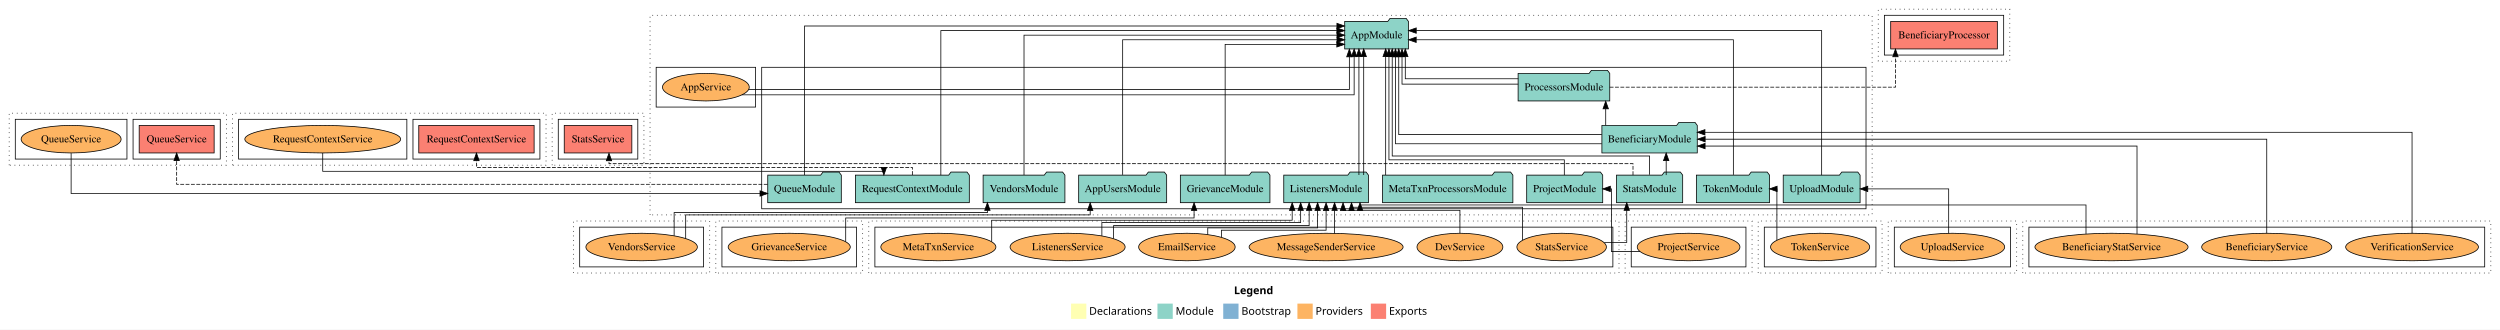
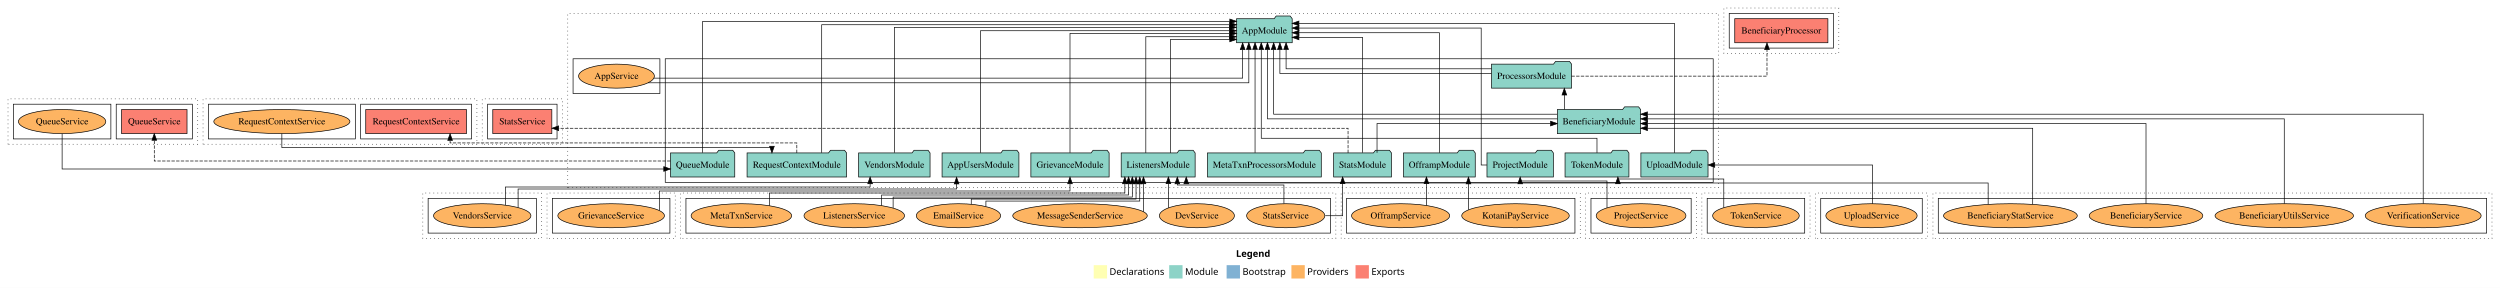
- <svg xmlns="http://www.w3.org/2000/svg" width="3269pt" height="431pt" viewBox="0.00 0.00 3269.00 431.00">
+ <svg xmlns="http://www.w3.org/2000/svg" width="3743pt" height="431pt" viewBox="0.00 0.00 3743.00 431.00">
  <g id="graph0" class="graph" transform="scale(1 1) rotate(0) translate(4 427)">
-     <polygon fill="white" stroke="transparent" points="-4,4 -4,-427 3265,-427 3265,4 -4,4" />
-     <text text-anchor="start" x="1609.51" y="-42.4" font-family="Times-12" font-weight="bold" font-size="14.00">Legend</text>
-     <polygon fill="#ffffb3" stroke="transparent" points="1396.5,-10 1396.5,-30 1416.5,-30 1416.5,-10 1396.5,-10" />
-     <text text-anchor="start" x="1420.13" y="-15.4" font-family="Times-12" font-size="14.00">  Declarations</text>
-     <polygon fill="#8dd3c7" stroke="transparent" points="1509.5,-10 1509.5,-30 1529.5,-30 1529.5,-10 1509.5,-10" />
-     <text text-anchor="start" x="1533.23" y="-15.4" font-family="Times-12" font-size="14.00">  Module</text>
-     <polygon fill="#80b1d3" stroke="transparent" points="1595.5,-10 1595.5,-30 1615.5,-30 1615.5,-10 1595.5,-10" />
-     <text text-anchor="start" x="1619.28" y="-15.4" font-family="Times-12" font-size="14.00">  Bootstrap</text>
-     <polygon fill="#fdb462" stroke="transparent" points="1692.5,-10 1692.5,-30 1712.5,-30 1712.5,-10 1692.5,-10" />
-     <text text-anchor="start" x="1716.17" y="-15.4" font-family="Times-12" font-size="14.00">  Providers</text>
-     <polygon fill="#fb8072" stroke="transparent" points="1788.5,-10 1788.5,-30 1808.5,-30 1808.5,-10 1788.5,-10" />
-     <text text-anchor="start" x="1812.23" y="-15.4" font-family="Times-12" font-size="14.00">  Exports</text>
+     <polygon fill="white" stroke="transparent" points="-4,4 -4,-427 3739,-427 3739,4 -4,4" />
+     <text text-anchor="start" x="1846.51" y="-42.4" font-family="Times-12" font-weight="bold" font-size="14.00">Legend</text>
+     <polygon fill="#ffffb3" stroke="transparent" points="1633.5,-10 1633.5,-30 1653.5,-30 1653.5,-10 1633.5,-10" />
+     <text text-anchor="start" x="1657.13" y="-15.4" font-family="Times-12" font-size="14.00">  Declarations</text>
+     <polygon fill="#8dd3c7" stroke="transparent" points="1746.5,-10 1746.5,-30 1766.5,-30 1766.5,-10 1746.5,-10" />
+     <text text-anchor="start" x="1770.23" y="-15.4" font-family="Times-12" font-size="14.00">  Module</text>
+     <polygon fill="#80b1d3" stroke="transparent" points="1832.5,-10 1832.5,-30 1852.5,-30 1852.5,-10 1832.5,-10" />
+     <text text-anchor="start" x="1856.28" y="-15.4" font-family="Times-12" font-size="14.00">  Bootstrap</text>
+     <polygon fill="#fdb462" stroke="transparent" points="1929.5,-10 1929.5,-30 1949.5,-30 1949.5,-10 1929.5,-10" />
+     <text text-anchor="start" x="1953.17" y="-15.4" font-family="Times-12" font-size="14.00">  Providers</text>
+     <polygon fill="#fb8072" stroke="transparent" points="2025.5,-10 2025.5,-30 2045.5,-30 2045.5,-10 2025.5,-10" />
+     <text text-anchor="start" x="2049.23" y="-15.4" font-family="Times-12" font-size="14.00">  Exports</text>
    <g id="clust1" class="cluster">
-       <polygon fill="none" stroke="black" stroke-dasharray="1,5" points="846,-146 846,-407 2444,-407 2444,-146 846,-146" />
+       <polygon fill="none" stroke="black" stroke-dasharray="1,5" points="846,-146 846,-407 2569,-407 2569,-146 846,-146" />
    </g>
    <g id="clust3" class="cluster">
-       <polygon fill="none" stroke="black" points="992,-154 992,-339 2436,-339 2436,-154 992,-154" />
+       <polygon fill="none" stroke="black" points="992,-154 992,-339 2561,-339 2561,-154 992,-154" />
    </g>
    <g id="clust6" class="cluster">
      <polygon fill="none" stroke="black" points="854,-287 854,-339 984,-339 984,-287 854,-287" />
    </g>
    <g id="clust7" class="cluster">
-       <polygon fill="none" stroke="black" stroke-dasharray="1,5" points="746,-70 746,-138 924,-138 924,-70 746,-70" />
+       <polygon fill="none" stroke="black" stroke-dasharray="1,5" points="629,-70 629,-138 807,-138 807,-70 629,-70" />
    </g>
    <g id="clust12" class="cluster">
-       <polygon fill="none" stroke="black" points="754,-78 754,-130 916,-130 916,-78 754,-78" />
+       <polygon fill="none" stroke="black" points="637,-78 637,-130 799,-130 799,-78 637,-78" />
    </g>
    <g id="clust13" class="cluster">
-       <polygon fill="none" stroke="black" stroke-dasharray="1,5" points="2641,-70 2641,-138 3253,-138 3253,-70 2641,-70" />
+       <polygon fill="none" stroke="black" stroke-dasharray="1,5" points="2890,-70 2890,-138 3727,-138 3727,-70 2890,-70" />
    </g>
    <g id="clust18" class="cluster">
-       <polygon fill="none" stroke="black" points="2649,-78 2649,-130 3245,-130 3245,-78 2649,-78" />
+       <polygon fill="none" stroke="black" points="2898,-78 2898,-130 3719,-130 3719,-78 2898,-78" />
    </g>
    <g id="clust19" class="cluster">
-       <polygon fill="none" stroke="black" stroke-dasharray="1,5" points="932,-70 932,-138 1124,-138 1124,-70 932,-70" />
+       <polygon fill="none" stroke="black" stroke-dasharray="1,5" points="815,-70 815,-138 1007,-138 1007,-70 815,-70" />
    </g>
    <g id="clust24" class="cluster">
-       <polygon fill="none" stroke="black" points="940,-78 940,-130 1116,-130 1116,-78 940,-78" />
+       <polygon fill="none" stroke="black" points="823,-78 823,-130 999,-130 999,-78 823,-78" />
    </g>
    <g id="clust25" class="cluster">
-       <polygon fill="none" stroke="black" stroke-dasharray="1,5" points="1132,-70 1132,-138 2113,-138 2113,-70 1132,-70" />
+       <polygon fill="none" stroke="black" stroke-dasharray="1,5" points="1015,-70 1015,-138 1996,-138 1996,-70 1015,-70" />
    </g>
    <g id="clust30" class="cluster">
-       <polygon fill="none" stroke="black" points="1140,-78 1140,-130 2105,-130 2105,-78 1140,-78" />
+       <polygon fill="none" stroke="black" points="1023,-78 1023,-130 1988,-130 1988,-78 1023,-78" />
    </g>
    <g id="clust37" class="cluster">
-       <polygon fill="none" stroke="black" stroke-dasharray="1,5" points="2452,-347 2452,-415 2624,-415 2624,-347 2452,-347" />
-     </g>
-     <g id="clust40" class="cluster">
-       <polygon fill="none" stroke="black" points="2460,-355 2460,-407 2616,-407 2616,-355 2460,-355" />
+       <polygon fill="none" stroke="black" stroke-dasharray="1,5" points="2004,-70 2004,-138 2362,-138 2362,-70 2004,-70" />
+     </g>
+     <g id="clust42" class="cluster">
+       <polygon fill="none" stroke="black" points="2012,-78 2012,-130 2354,-130 2354,-78 2012,-78" />
    </g>
    <g id="clust43" class="cluster">
-       <polygon fill="none" stroke="black" stroke-dasharray="1,5" points="2121,-70 2121,-138 2287,-138 2287,-70 2121,-70" />
-     </g>
-     <g id="clust48" class="cluster">
-       <polygon fill="none" stroke="black" points="2129,-78 2129,-130 2279,-130 2279,-78 2129,-78" />
+       <polygon fill="none" stroke="black" stroke-dasharray="1,5" points="2577,-347 2577,-415 2749,-415 2749,-347 2577,-347" />
+     </g>
+     <g id="clust46" class="cluster">
+       <polygon fill="none" stroke="black" points="2585,-355 2585,-407 2741,-407 2741,-355 2585,-355" />
    </g>
    <g id="clust49" class="cluster">
+       <polygon fill="none" stroke="black" stroke-dasharray="1,5" points="2370,-70 2370,-138 2536,-138 2536,-70 2370,-70" />
+     </g>
+     <g id="clust54" class="cluster">
+       <polygon fill="none" stroke="black" points="2378,-78 2378,-130 2528,-130 2528,-78 2378,-78" />
+     </g>
+     <g id="clust55" class="cluster">
      <polygon fill="none" stroke="black" stroke-dasharray="1,5" points="8,-211 8,-279 292,-279 292,-211 8,-211" />
    </g>
-     <g id="clust52" class="cluster">
+     <g id="clust58" class="cluster">
      <polygon fill="none" stroke="black" points="170,-219 170,-271 284,-271 284,-219 170,-219" />
    </g>
-     <g id="clust54" class="cluster">
+     <g id="clust60" class="cluster">
      <polygon fill="none" stroke="black" points="16,-219 16,-271 162,-271 162,-219 16,-219" />
    </g>
-     <g id="clust55" class="cluster">
+     <g id="clust61" class="cluster">
      <polygon fill="none" stroke="black" stroke-dasharray="1,5" points="300,-211 300,-279 710,-279 710,-211 300,-211" />
    </g>
-     <g id="clust58" class="cluster">
+     <g id="clust64" class="cluster">
      <polygon fill="none" stroke="black" points="536,-219 536,-271 702,-271 702,-219 536,-219" />
    </g>
-     <g id="clust60" class="cluster">
+     <g id="clust66" class="cluster">
      <polygon fill="none" stroke="black" points="308,-219 308,-271 528,-271 528,-219 308,-219" />
    </g>
-     <g id="clust61" class="cluster">
+     <g id="clust67" class="cluster">
      <polygon fill="none" stroke="black" stroke-dasharray="1,5" points="718,-211 718,-279 838,-279 838,-211 718,-211" />
    </g>
-     <g id="clust64" class="cluster">
+     <g id="clust70" class="cluster">
      <polygon fill="none" stroke="black" points="726,-219 726,-271 830,-271 830,-219 726,-219" />
    </g>
-     <g id="clust67" class="cluster">
-       <polygon fill="none" stroke="black" stroke-dasharray="1,5" points="2295,-70 2295,-138 2457,-138 2457,-70 2295,-70" />
-     </g>
-     <g id="clust72" class="cluster">
-       <polygon fill="none" stroke="black" points="2303,-78 2303,-130 2449,-130 2449,-78 2303,-78" />
-     </g>
    <g id="clust73" class="cluster">
-       <polygon fill="none" stroke="black" stroke-dasharray="1,5" points="2465,-70 2465,-138 2633,-138 2633,-70 2465,-70" />
+       <polygon fill="none" stroke="black" stroke-dasharray="1,5" points="2544,-70 2544,-138 2706,-138 2706,-70 2544,-70" />
    </g>
    <g id="clust78" class="cluster">
-       <polygon fill="none" stroke="black" points="2473,-78 2473,-130 2625,-130 2625,-78 2473,-78" />
+       <polygon fill="none" stroke="black" points="2552,-78 2552,-130 2698,-130 2698,-78 2552,-78" />
+     </g>
+     <g id="clust79" class="cluster">
+       <polygon fill="none" stroke="black" stroke-dasharray="1,5" points="2714,-70 2714,-138 2882,-138 2882,-70 2714,-70" />
+     </g>
+     <g id="clust84" class="cluster">
+       <polygon fill="none" stroke="black" points="2722,-78 2722,-130 2874,-130 2874,-78 2722,-78" />
    </g>
    <g id="node1" class="node">
-       <polygon fill="#8dd3c7" stroke="black" points="2215.35,-263 2212.35,-267 2191.35,-267 2188.35,-263 2090.65,-263 2090.65,-227 2215.35,-227 2215.35,-263" />
-       <text text-anchor="middle" x="2153" y="-240.8" font-family="Times,serif" font-size="14.00">BeneficiaryModule</text>
+       <polygon fill="#8dd3c7" stroke="black" points="2452.35,-263 2449.35,-267 2428.35,-267 2425.35,-263 2327.65,-263 2327.65,-227 2452.35,-227 2452.35,-263" />
+       <text text-anchor="middle" x="2390" y="-240.8" font-family="Times,serif" font-size="14.00">BeneficiaryModule</text>
    </g>
    <g id="node3" class="node">
-       <polygon fill="#8dd3c7" stroke="black" points="2100.92,-331 2097.92,-335 2076.92,-335 2073.92,-331 1981.08,-331 1981.08,-295 2100.92,-295 2100.92,-331" />
-       <text text-anchor="middle" x="2041" y="-308.8" font-family="Times,serif" font-size="14.00">ProcessorsModule</text>
-     </g>
-     <g id="edge34" class="edge">
-       <path fill="none" stroke="black" d="M2095.64,-263.22C2095.64,-263.22 2095.64,-284.73 2095.64,-284.73" />
-       <polygon fill="black" stroke="black" points="2092.14,-284.73 2095.64,-294.73 2099.14,-284.73 2092.14,-284.73" />
+       <polygon fill="#8dd3c7" stroke="black" points="2348.92,-331 2345.92,-335 2324.92,-335 2321.92,-331 2229.08,-331 2229.08,-295 2348.92,-295 2348.92,-331" />
+       <text text-anchor="middle" x="2289" y="-308.8" font-family="Times,serif" font-size="14.00">ProcessorsModule</text>
+     </g>
+     <g id="edge38" class="edge">
+       <path fill="none" stroke="black" d="M2338.14,-263.22C2338.14,-263.22 2338.14,-284.73 2338.14,-284.73" />
+       <polygon fill="black" stroke="black" points="2334.64,-284.73 2338.14,-294.73 2341.64,-284.73 2334.64,-284.73" />
    </g>
    <g id="node5" class="node">
-       <polygon fill="#8dd3c7" stroke="black" points="1837.66,-399 1834.66,-403 1813.66,-403 1810.66,-399 1754.34,-399 1754.34,-363 1837.66,-363 1837.66,-399" />
-       <text text-anchor="middle" x="1796" y="-376.8" font-family="Times,serif" font-size="14.00">AppModule</text>
+       <polygon fill="#8dd3c7" stroke="black" points="1930.66,-399 1927.66,-403 1906.66,-403 1903.66,-399 1847.34,-399 1847.34,-363 1930.66,-363 1930.66,-399" />
+       <text text-anchor="middle" x="1889" y="-376.8" font-family="Times,serif" font-size="14.00">AppModule</text>
    </g>
    <g id="edge1" class="edge">
-       <path fill="none" stroke="black" d="M2090.5,-239C1994.25,-239 1820.73,-239 1820.73,-239 1820.73,-239 1820.73,-352.73 1820.73,-352.73" />
-       <polygon fill="black" stroke="black" points="1817.23,-352.73 1820.73,-362.73 1824.23,-352.73 1817.23,-352.73" />
+       <path fill="none" stroke="black" d="M2327.64,-249C2194.33,-249 1893.65,-249 1893.65,-249 1893.65,-249 1893.65,-352.92 1893.65,-352.92" />
+       <polygon fill="black" stroke="black" points="1890.15,-352.92 1893.65,-362.92 1897.15,-352.92 1890.15,-352.92" />
    </g>
    <g id="edge7" class="edge">
-       <path fill="none" stroke="black" d="M2090.53,-251C1995.37,-251 1825.01,-251 1825.01,-251 1825.01,-251 1825.01,-352.92 1825.01,-352.92" />
-       <polygon fill="black" stroke="black" points="1821.51,-352.92 1825.01,-362.92 1828.51,-352.92 1821.51,-352.92" />
+       <path fill="none" stroke="black" d="M2327.32,-256C2195.78,-256 1902.94,-256 1902.94,-256 1902.94,-256 1902.94,-352.82 1902.94,-352.82" />
+       <polygon fill="black" stroke="black" points="1899.44,-352.82 1902.94,-362.82 1906.44,-352.82 1899.44,-352.82" />
    </g>
    <g id="node2" class="node">
      <polygon fill="#8dd3c7" stroke="black" points="1785.36,-198 1782.36,-202 1761.36,-202 1758.36,-198 1674.64,-198 1674.64,-162 1785.36,-162 1785.36,-198" />
      <text text-anchor="middle" x="1730" y="-175.8" font-family="Times,serif" font-size="14.00">ListenersModule</text>
    </g>
    <g id="edge2" class="edge">
-       <path fill="none" stroke="black" d="M1772.93,-198.19C1772.93,-198.19 1772.93,-352.99 1772.93,-352.99" />
-       <polygon fill="black" stroke="black" points="1769.43,-352.99 1772.93,-362.99 1776.43,-352.99 1769.43,-352.99" />
+       <path fill="none" stroke="black" d="M1748.48,-198.03C1748.48,-245.08 1748.48,-368 1748.48,-368 1748.48,-368 1837.22,-368 1837.22,-368" />
+       <polygon fill="black" stroke="black" points="1837.22,-371.5 1847.22,-368 1837.22,-364.5 1837.22,-371.5" />
    </g>
    <g id="edge9" class="edge">
-       <path fill="none" stroke="black" d="M1779.18,-198.19C1779.18,-198.19 1779.18,-352.99 1779.18,-352.99" />
-       <polygon fill="black" stroke="black" points="1775.68,-352.99 1779.18,-362.99 1782.68,-352.99 1775.68,-352.99" />
+       <path fill="none" stroke="black" d="M1711.52,-198.06C1711.52,-245.86 1711.52,-372 1711.52,-372 1711.52,-372 1836.94,-372 1836.94,-372" />
+       <polygon fill="black" stroke="black" points="1836.94,-375.5 1846.94,-372 1836.94,-368.5 1836.94,-375.5" />
    </g>
    <g id="edge3" class="edge">
-       <path fill="none" stroke="black" d="M1981.28,-324C1919.99,-324 1833.55,-324 1833.55,-324 1833.55,-324 1833.55,-352.96 1833.55,-352.96" />
-       <polygon fill="black" stroke="black" points="1830.05,-352.96 1833.55,-362.96 1837.05,-352.96 1830.05,-352.96" />
-     </g>
-     <g id="edge11" class="edge">
-       <path fill="none" stroke="black" d="M1981.18,-317C1918.57,-317 1829.28,-317 1829.28,-317 1829.28,-317 1829.28,-352.83 1829.28,-352.83" />
-       <polygon fill="black" stroke="black" points="1825.78,-352.83 1829.28,-362.83 1832.78,-352.83 1825.78,-352.83" />
-     </g>
-     <g id="node27" class="node">
-       <polygon fill="#fb8072" stroke="black" points="2607.72,-399 2468.28,-399 2468.28,-363 2607.72,-363 2607.72,-399" />
-       <text text-anchor="middle" x="2538" y="-376.8" font-family="Times,serif" font-size="14.00">BeneficiaryProcessor </text>
-     </g>
-     <g id="edge35" class="edge">
-       <path fill="none" stroke="black" stroke-dasharray="5,2" d="M2100.82,-313C2219.74,-313 2474.49,-313 2474.49,-313 2474.49,-313 2474.49,-352.78 2474.49,-352.78" />
-       <polygon fill="black" stroke="black" points="2470.99,-352.78 2474.49,-362.78 2477.99,-352.78 2470.99,-352.78" />
+       <path fill="none" stroke="black" d="M2229.14,-324C2125.02,-324 1921.53,-324 1921.53,-324 1921.53,-324 1921.53,-352.96 1921.53,-352.96" />
+       <polygon fill="black" stroke="black" points="1918.03,-352.96 1921.53,-362.96 1925.03,-352.96 1918.03,-352.96" />
+     </g>
+     <g id="edge12" class="edge">
+       <path fill="none" stroke="black" d="M2228.88,-317C2122.51,-317 1912.24,-317 1912.24,-317 1912.24,-317 1912.24,-352.83 1912.24,-352.83" />
+       <polygon fill="black" stroke="black" points="1908.74,-352.83 1912.24,-362.83 1915.74,-352.83 1908.74,-352.83" />
+     </g>
+     <g id="node31" class="node">
+       <polygon fill="#fb8072" stroke="black" points="2732.72,-399 2593.28,-399 2593.28,-363 2732.72,-363 2732.72,-399" />
+       <text text-anchor="middle" x="2663" y="-376.8" font-family="Times,serif" font-size="14.00">BeneficiaryProcessor </text>
+     </g>
+     <g id="edge39" class="edge">
+       <path fill="none" stroke="black" stroke-dasharray="5,2" d="M2348.8,-313C2449.38,-313 2641.53,-313 2641.53,-313 2641.53,-313 2641.53,-352.78 2641.53,-352.78" />
+       <polygon fill="black" stroke="black" points="2638.03,-352.78 2641.53,-362.78 2645.03,-352.78 2638.03,-352.78" />
    </g>
    <g id="node4" class="node">
      <polygon fill="#8dd3c7" stroke="black" points="1388.48,-198 1385.48,-202 1364.48,-202 1361.48,-198 1281.52,-198 1281.52,-162 1388.48,-162 1388.48,-198" />
      <text text-anchor="middle" x="1335" y="-175.8" font-family="Times,serif" font-size="14.00">VendorsModule</text>
    </g>
    <g id="edge4" class="edge">
-       <path fill="none" stroke="black" d="M1335,-198.19C1335,-247.67 1335,-381 1335,-381 1335,-381 1744.28,-381 1744.28,-381" />
-       <polygon fill="black" stroke="black" points="1744.28,-384.5 1754.28,-381 1744.28,-377.5 1744.28,-384.5" />
+       <path fill="none" stroke="black" d="M1335,-198.28C1335,-248.7 1335,-386 1335,-386 1335,-386 1836.91,-386 1836.91,-386" />
+       <polygon fill="black" stroke="black" points="1836.91,-389.5 1846.91,-386 1836.91,-382.5 1836.91,-389.5" />
    </g>
    <g id="node6" class="node">
      <ellipse fill="#fdb462" stroke="black" cx="919" cy="-313" rx="56.74" ry="18" />
      <text text-anchor="middle" x="919" y="-308.8" font-family="Times,serif" font-size="14.00">AppService</text>
    </g>
    <g id="edge5" class="edge">
-       <path fill="none" stroke="black" d="M974.86,-310C1162.79,-310 1760.42,-310 1760.42,-310 1760.42,-310 1760.42,-352.72 1760.42,-352.72" />
-       <polygon fill="black" stroke="black" points="1756.92,-352.72 1760.42,-362.72 1763.92,-352.72 1756.92,-352.72" />
-     </g>
-     <g id="edge18" class="edge">
-       <path fill="none" stroke="black" d="M966.09,-303C1144.2,-303 1766.68,-303 1766.68,-303 1766.68,-303 1766.68,-352.91 1766.68,-352.91" />
-       <polygon fill="black" stroke="black" points="1763.18,-352.91 1766.68,-362.91 1770.18,-352.91 1763.18,-352.91" />
+       <path fill="none" stroke="black" d="M974.84,-310C1176.65,-310 1856.47,-310 1856.47,-310 1856.47,-310 1856.47,-352.72 1856.47,-352.72" />
+       <polygon fill="black" stroke="black" points="1852.97,-352.72 1856.47,-362.72 1859.97,-352.72 1852.97,-352.72" />
+     </g>
+     <g id="edge19" class="edge">
+       <path fill="none" stroke="black" d="M966.27,-303C1157.79,-303 1865.76,-303 1865.76,-303 1865.76,-303 1865.76,-352.91 1865.76,-352.91" />
+       <polygon fill="black" stroke="black" points="1862.26,-352.91 1865.76,-362.91 1869.26,-352.91 1862.26,-352.91" />
    </g>
    <g id="node7" class="node">
      <polygon fill="#8dd3c7" stroke="black" points="1521.53,-198 1518.53,-202 1497.53,-202 1494.53,-198 1406.47,-198 1406.47,-162 1521.53,-162 1521.53,-198" />
      <text text-anchor="middle" x="1464" y="-175.8" font-family="Times,serif" font-size="14.00">AppUsersModule</text>
    </g>
    <g id="edge6" class="edge">
-       <path fill="none" stroke="black" d="M1464,-198.35C1464,-246.89 1464,-375 1464,-375 1464,-375 1744.29,-375 1744.29,-375" />
-       <polygon fill="black" stroke="black" points="1744.29,-378.5 1754.29,-375 1744.29,-371.5 1744.29,-378.5" />
+       <path fill="none" stroke="black" d="M1464,-198.19C1464,-247.67 1464,-381 1464,-381 1464,-381 1837.09,-381 1837.09,-381" />
+       <polygon fill="black" stroke="black" points="1837.09,-384.5 1847.09,-381 1837.09,-377.5 1837.09,-384.5" />
    </g>
    <g id="node8" class="node">
      <polygon fill="#8dd3c7" stroke="black" points="1656.57,-198 1653.57,-202 1632.57,-202 1629.57,-198 1539.43,-198 1539.43,-162 1656.57,-162 1656.57,-198" />
      <text text-anchor="middle" x="1598" y="-175.8" font-family="Times,serif" font-size="14.00">GrievanceModule</text>
    </g>
    <g id="edge8" class="edge">
-       <path fill="none" stroke="black" d="M1598,-198.12C1598,-245.43 1598,-369 1598,-369 1598,-369 1744.01,-369 1744.01,-369" />
-       <polygon fill="black" stroke="black" points="1744.01,-372.5 1754.01,-369 1744.01,-365.5 1744.01,-372.5" />
+       <path fill="none" stroke="black" d="M1598,-198.18C1598,-246.95 1598,-377 1598,-377 1598,-377 1837.31,-377 1837.31,-377" />
+       <polygon fill="black" stroke="black" points="1837.31,-380.5 1847.31,-377 1837.31,-373.5 1837.31,-380.5" />
    </g>
    <g id="node9" class="node">
      <polygon fill="#8dd3c7" stroke="black" points="1974.23,-198 1971.23,-202 1950.23,-202 1947.23,-198 1803.77,-198 1803.77,-162 1974.23,-162 1974.23,-198" />
      <text text-anchor="middle" x="1889" y="-175.8" font-family="Times,serif" font-size="14.00">MetaTxnProcessorsModule</text>
    </g>
    <g id="edge10" class="edge">
-       <path fill="none" stroke="black" d="M1807.91,-198.19C1807.91,-198.19 1807.91,-352.99 1807.91,-352.99" />
-       <polygon fill="black" stroke="black" points="1804.41,-352.99 1807.91,-362.99 1811.41,-352.99 1804.41,-352.99" />
+       <path fill="none" stroke="black" d="M1875.06,-198.19C1875.06,-198.19 1875.06,-352.99 1875.06,-352.99" />
+       <polygon fill="black" stroke="black" points="1871.56,-352.99 1875.06,-362.99 1878.56,-352.99 1871.56,-352.99" />
    </g>
    <g id="node10" class="node">
-       <polygon fill="#8dd3c7" stroke="black" points="2091.7,-198 2088.7,-202 2067.7,-202 2064.7,-198 1992.3,-198 1992.3,-162 2091.7,-162 2091.7,-198" />
-       <text text-anchor="middle" x="2042" y="-175.8" font-family="Times,serif" font-size="14.00">ProjectModule</text>
-     </g>
-     <g id="edge12" class="edge">
-       <path fill="none" stroke="black" d="M2041.49,-198.11C2041.49,-207.9 2041.49,-218 2041.49,-218 2041.49,-218 1812.18,-218 1812.18,-218 1812.18,-218 1812.18,-352.93 1812.18,-352.93" />
-       <polygon fill="black" stroke="black" points="1808.68,-352.93 1812.18,-362.93 1815.68,-352.93 1808.68,-352.93" />
+       <polygon fill="#8dd3c7" stroke="black" points="2204.74,-198 2201.74,-202 2180.74,-202 2177.74,-198 2097.26,-198 2097.26,-162 2204.74,-162 2204.74,-198" />
+       <text text-anchor="middle" x="2151" y="-175.8" font-family="Times,serif" font-size="14.00">OfframpModule</text>
+     </g>
+     <g id="edge11" class="edge">
+       <path fill="none" stroke="black" d="M2151,-198.27C2151,-247.29 2151,-378 2151,-378 2151,-378 1940.8,-378 1940.8,-378" />
+       <polygon fill="black" stroke="black" points="1940.8,-374.5 1930.8,-378 1940.8,-381.5 1940.8,-374.5" />
    </g>
    <g id="node11" class="node">
+       <polygon fill="#8dd3c7" stroke="black" points="2321.7,-198 2318.7,-202 2297.7,-202 2294.7,-198 2222.3,-198 2222.3,-162 2321.7,-162 2321.7,-198" />
+       <text text-anchor="middle" x="2272" y="-175.8" font-family="Times,serif" font-size="14.00">ProjectModule</text>
+     </g>
+     <g id="edge13" class="edge">
+       <path fill="none" stroke="black" d="M2222.25,-180C2217.06,-180 2213.64,-180 2213.64,-180 2213.64,-180 2213.64,-385 2213.64,-385 2213.64,-385 1940.78,-385 1940.78,-385" />
+       <polygon fill="black" stroke="black" points="1940.78,-381.5 1930.78,-385 1940.78,-388.5 1940.78,-381.5" />
+     </g>
+     <g id="node12" class="node">
      <polygon fill="#8dd3c7" stroke="black" points="1096.09,-198 1093.09,-202 1072.09,-202 1069.09,-198 999.91,-198 999.91,-162 1096.09,-162 1096.09,-198" />
      <text text-anchor="middle" x="1048" y="-175.8" font-family="Times,serif" font-size="14.00">QueueModule</text>
    </g>
-     <g id="edge13" class="edge">
-       <path fill="none" stroke="black" d="M1048,-198.16C1048,-249.67 1048,-393 1048,-393 1048,-393 1744.18,-393 1744.18,-393" />
-       <polygon fill="black" stroke="black" points="1744.18,-396.5 1754.18,-393 1744.18,-389.5 1744.18,-396.5" />
-     </g>
-     <g id="node29" class="node">
+     <g id="edge14" class="edge">
+       <path fill="none" stroke="black" d="M1048,-198.33C1048,-250.32 1048,-395 1048,-395 1048,-395 1837.29,-395 1837.29,-395" />
+       <polygon fill="black" stroke="black" points="1837.29,-398.5 1847.29,-395 1837.29,-391.5 1837.29,-398.5" />
+     </g>
+     <g id="node33" class="node">
      <polygon fill="#fb8072" stroke="black" points="276.01,-263 177.99,-263 177.99,-227 276.01,-227 276.01,-263" />
      <text text-anchor="middle" x="227" y="-240.8" font-family="Times,serif" font-size="14.00">QueueService </text>
    </g>
-     <g id="edge37" class="edge">
+     <g id="edge41" class="edge">
      <path fill="none" stroke="black" stroke-dasharray="5,2" d="M999.71,-186C823.72,-186 227,-186 227,-186 227,-186 227,-216.98 227,-216.98" />
      <polygon fill="black" stroke="black" points="223.5,-216.98 227,-226.98 230.5,-216.98 223.5,-216.98" />
    </g>
-     <g id="node12" class="node">
+     <g id="node13" class="node">
      <polygon fill="#8dd3c7" stroke="black" points="1263.48,-198 1260.48,-202 1239.48,-202 1236.48,-198 1114.52,-198 1114.52,-162 1263.48,-162 1263.48,-198" />
      <text text-anchor="middle" x="1189" y="-175.8" font-family="Times,serif" font-size="14.00">RequestContextModule</text>
    </g>
-     <g id="edge14" class="edge">
-       <path fill="none" stroke="black" d="M1226.25,-198.01C1226.25,-248.37 1226.25,-387 1226.25,-387 1226.25,-387 1744.1,-387 1744.1,-387" />
-       <polygon fill="black" stroke="black" points="1744.1,-390.5 1754.1,-387 1744.1,-383.5 1744.1,-390.5" />
-     </g>
-     <g id="node31" class="node">
+     <g id="edge15" class="edge">
+       <path fill="none" stroke="black" d="M1226.25,-198.27C1226.25,-249.36 1226.25,-390 1226.25,-390 1226.25,-390 1837.29,-390 1837.29,-390" />
+       <polygon fill="black" stroke="black" points="1837.29,-393.5 1847.29,-390 1837.29,-386.5 1837.29,-393.5" />
+     </g>
+     <g id="node35" class="node">
      <polygon fill="#fb8072" stroke="black" points="694.41,-263 543.59,-263 543.59,-227 694.41,-227 694.41,-263" />
      <text text-anchor="middle" x="619" y="-240.8" font-family="Times,serif" font-size="14.00">RequestContextService </text>
    </g>
-     <g id="edge39" class="edge">
-       <path fill="none" stroke="black" stroke-dasharray="5,2" d="M1189,-198.21C1189,-203.55 1189,-208 1189,-208 1189,-208 619,-208 619,-208 619,-208 619,-216.93 619,-216.93" />
-       <polygon fill="black" stroke="black" points="615.5,-216.93 619,-226.93 622.5,-216.93 615.5,-216.93" />
-     </g>
-     <g id="node13" class="node">
-       <polygon fill="#8dd3c7" stroke="black" points="2196.27,-198 2193.27,-202 2172.27,-202 2169.27,-198 2109.73,-198 2109.73,-162 2196.27,-162 2196.27,-198" />
-       <text text-anchor="middle" x="2153" y="-175.8" font-family="Times,serif" font-size="14.00">StatsModule</text>
-     </g>
-     <g id="edge20" class="edge">
-       <path fill="none" stroke="black" d="M2174.69,-198.11C2174.69,-198.11 2174.69,-216.99 2174.69,-216.99" />
-       <polygon fill="black" stroke="black" points="2171.19,-216.99 2174.69,-226.99 2178.19,-216.99 2171.19,-216.99" />
-     </g>
-     <g id="edge15" class="edge">
-       <path fill="none" stroke="black" d="M2153,-198.49C2153,-210.14 2153,-223 2153,-223 2153,-223 1816.46,-223 1816.46,-223 1816.46,-223 1816.46,-352.88 1816.46,-352.88" />
-       <polygon fill="black" stroke="black" points="1812.96,-352.88 1816.46,-362.88 1819.96,-352.88 1812.96,-352.88" />
-     </g>
-     <g id="node33" class="node">
+     <g id="edge43" class="edge">
+       <path fill="none" stroke="black" stroke-dasharray="5,2" d="M1189,-198.04C1189,-205.75 1189,-213 1189,-213 1189,-213 669.87,-213 669.87,-213 669.87,-213 669.87,-216.76 669.87,-216.76" />
+       <polygon fill="black" stroke="black" points="666.37,-216.76 669.87,-226.76 673.37,-216.76 666.37,-216.76" />
+     </g>
+     <g id="node14" class="node">
+       <polygon fill="#8dd3c7" stroke="black" points="2079.27,-198 2076.27,-202 2055.27,-202 2052.27,-198 1992.73,-198 1992.73,-162 2079.27,-162 2079.27,-198" />
+       <text text-anchor="middle" x="2036" y="-175.8" font-family="Times,serif" font-size="14.00">StatsModule</text>
+     </g>
+     <g id="edge21" class="edge">
+       <path fill="none" stroke="black" d="M2057.69,-198.27C2057.69,-216.56 2057.69,-242 2057.69,-242 2057.69,-242 2317.5,-242 2317.5,-242" />
+       <polygon fill="black" stroke="black" points="2317.5,-245.5 2327.5,-242 2317.5,-238.5 2317.5,-245.5" />
+     </g>
+     <g id="edge16" class="edge">
+       <path fill="none" stroke="black" d="M2036,-198.31C2036,-246.12 2036,-371 2036,-371 2036,-371 1940.73,-371 1940.73,-371" />
+       <polygon fill="black" stroke="black" points="1940.73,-367.5 1930.73,-371 1940.73,-374.5 1940.73,-367.5" />
+     </g>
+     <g id="node37" class="node">
      <polygon fill="#fb8072" stroke="black" points="822.2,-263 733.8,-263 733.8,-227 822.2,-227 822.2,-263" />
      <text text-anchor="middle" x="778" y="-240.8" font-family="Times,serif" font-size="14.00">StatsService </text>
    </g>
-     <g id="edge41" class="edge">
-       <path fill="none" stroke="black" stroke-dasharray="5,2" d="M2131.31,-198.04C2131.31,-205.75 2131.31,-213 2131.31,-213 2131.31,-213 792.32,-213 792.32,-213 792.32,-213 792.32,-216.76 792.32,-216.76" />
-       <polygon fill="black" stroke="black" points="788.82,-216.76 792.32,-226.76 795.82,-216.76 788.82,-216.76" />
-     </g>
-     <g id="node14" class="node">
-       <polygon fill="#8dd3c7" stroke="black" points="2309.82,-198 2306.82,-202 2285.82,-202 2282.82,-198 2214.18,-198 2214.18,-162 2309.82,-162 2309.82,-198" />
-       <text text-anchor="middle" x="2262" y="-175.8" font-family="Times,serif" font-size="14.00">TokenModule</text>
-     </g>
-     <g id="edge16" class="edge">
-       <path fill="none" stroke="black" d="M2262.54,-198.35C2262.54,-246.89 2262.54,-375 2262.54,-375 2262.54,-375 1847.81,-375 1847.81,-375" />
-       <polygon fill="black" stroke="black" points="1847.81,-371.5 1837.81,-375 1847.81,-378.5 1847.81,-371.5" />
+     <g id="edge45" class="edge">
+       <path fill="none" stroke="black" stroke-dasharray="5,2" d="M2014.31,-198.01C2014.31,-214.05 2014.31,-235 2014.31,-235 2014.31,-235 832.37,-235 832.37,-235" />
+       <polygon fill="black" stroke="black" points="832.37,-231.5 822.37,-235 832.37,-238.5 832.37,-231.5" />
    </g>
    <g id="node15" class="node">
-       <polygon fill="#8dd3c7" stroke="black" points="2428.26,-198 2425.26,-202 2404.26,-202 2401.26,-198 2327.74,-198 2327.74,-162 2428.26,-162 2428.26,-198" />
-       <text text-anchor="middle" x="2378" y="-175.8" font-family="Times,serif" font-size="14.00">UploadModule</text>
+       <polygon fill="#8dd3c7" stroke="black" points="2434.82,-198 2431.82,-202 2410.82,-202 2407.82,-198 2339.18,-198 2339.18,-162 2434.82,-162 2434.82,-198" />
+       <text text-anchor="middle" x="2387" y="-175.8" font-family="Times,serif" font-size="14.00">TokenModule</text>
    </g>
    <g id="edge17" class="edge">
-       <path fill="none" stroke="black" d="M2378,-198.01C2378,-248.37 2378,-387 2378,-387 2378,-387 1847.86,-387 1847.86,-387" />
-       <polygon fill="black" stroke="black" points="1847.86,-383.5 1837.86,-387 1847.86,-390.5 1847.86,-383.5" />
+       <path fill="none" stroke="black" d="M2387,-198.13C2387,-208.71 2387,-220 2387,-220 2387,-220 1884.35,-220 1884.35,-220 1884.35,-220 1884.35,-352.84 1884.35,-352.84" />
+       <polygon fill="black" stroke="black" points="1880.85,-352.84 1884.35,-362.84 1887.85,-352.84 1880.85,-352.84" />
    </g>
    <g id="node16" class="node">
-       <ellipse fill="#fdb462" stroke="black" cx="835" cy="-104" rx="72.91" ry="18" />
-       <text text-anchor="middle" x="835" y="-99.8" font-family="Times,serif" font-size="14.00">VendorsService</text>
-     </g>
-     <g id="edge45" class="edge">
-       <path fill="none" stroke="black" d="M877.49,-118.73C877.49,-131.86 877.49,-149 877.49,-149 877.49,-149 1287.14,-149 1287.14,-149 1287.14,-149 1287.14,-151.97 1287.14,-151.97" />
-       <polygon fill="black" stroke="black" points="1283.64,-151.97 1287.14,-161.97 1290.64,-151.97 1283.64,-151.97" />
-     </g>
-     <g id="edge19" class="edge">
-       <path fill="none" stroke="black" d="M892.6,-115.04C892.6,-127.48 892.6,-146 892.6,-146 892.6,-146 1421.52,-146 1421.52,-146 1421.52,-146 1421.52,-151.81 1421.52,-151.81" />
-       <polygon fill="black" stroke="black" points="1418.02,-151.81 1421.52,-161.81 1425.02,-151.81 1418.02,-151.81" />
+       <polygon fill="#8dd3c7" stroke="black" points="2553.26,-198 2550.26,-202 2529.26,-202 2526.26,-198 2452.74,-198 2452.74,-162 2553.26,-162 2553.26,-198" />
+       <text text-anchor="middle" x="2503" y="-175.8" font-family="Times,serif" font-size="14.00">UploadModule</text>
+     </g>
+     <g id="edge18" class="edge">
+       <path fill="none" stroke="black" d="M2503,-198.08C2503,-249.34 2503,-392 2503,-392 2503,-392 1940.72,-392 1940.72,-392" />
+       <polygon fill="black" stroke="black" points="1940.72,-388.5 1930.72,-392 1940.72,-395.5 1940.72,-388.5" />
    </g>
    <g id="node17" class="node">
-       <ellipse fill="#fdb462" stroke="black" cx="2960" cy="-104" rx="85.07" ry="18" />
-       <text text-anchor="middle" x="2960" y="-99.8" font-family="Times,serif" font-size="14.00">BeneficiaryService</text>
-     </g>
-     <g id="edge21" class="edge">
-       <path fill="none" stroke="black" d="M2960,-122.14C2960,-160.23 2960,-245 2960,-245 2960,-245 2225.65,-245 2225.65,-245" />
-       <polygon fill="black" stroke="black" points="2225.65,-241.5 2215.65,-245 2225.65,-248.5 2225.65,-241.5" />
+       <ellipse fill="#fdb462" stroke="black" cx="718" cy="-104" rx="72.91" ry="18" />
+       <text text-anchor="middle" x="718" y="-99.8" font-family="Times,serif" font-size="14.00">VendorsService</text>
+     </g>
+     <g id="edge49" class="edge">
+       <path fill="none" stroke="black" d="M752.67,-120.01C752.67,-132.24 752.67,-147 752.67,-147 752.67,-147 1298.73,-147 1298.73,-147 1298.73,-147 1298.73,-151.96 1298.73,-151.96" />
+       <polygon fill="black" stroke="black" points="1295.23,-151.96 1298.73,-161.96 1302.23,-151.96 1295.23,-151.96" />
+     </g>
+     <g id="edge20" class="edge">
+       <path fill="none" stroke="black" d="M771.69,-116.22C771.69,-127.98 771.69,-144 771.69,-144 771.69,-144 1428.19,-144 1428.19,-144 1428.19,-144 1428.19,-151.58 1428.19,-151.58" />
+       <polygon fill="black" stroke="black" points="1424.69,-151.58 1428.19,-161.58 1431.69,-151.58 1424.69,-151.58" />
    </g>
    <g id="node18" class="node">
-       <ellipse fill="#fdb462" stroke="black" cx="2757" cy="-104" rx="100.11" ry="18" />
-       <text text-anchor="middle" x="2757" y="-99.8" font-family="Times,serif" font-size="14.00">BeneficiaryStatService</text>
+       <ellipse fill="#fdb462" stroke="black" cx="3209" cy="-104" rx="85.07" ry="18" />
+       <text text-anchor="middle" x="3209" y="-99.8" font-family="Times,serif" font-size="14.00">BeneficiaryService</text>
    </g>
    <g id="edge22" class="edge">
-       <path fill="none" stroke="black" d="M2790.35,-120.99C2790.35,-156.64 2790.35,-236 2790.35,-236 2790.35,-236 2225.56,-236 2225.56,-236" />
-       <polygon fill="black" stroke="black" points="2225.56,-232.5 2215.56,-236 2225.56,-239.5 2225.56,-232.5" />
+       <path fill="none" stroke="black" d="M3209,-122.04C3209,-159.45 3209,-242 3209,-242 3209,-242 2462.57,-242 2462.57,-242" />
+       <polygon fill="black" stroke="black" points="2462.57,-238.5 2452.57,-242 2462.57,-245.5 2462.57,-238.5" />
+     </g>
+     <g id="node19" class="node">
+       <ellipse fill="#fdb462" stroke="black" cx="3006" cy="-104" rx="100.11" ry="18" />
+       <text text-anchor="middle" x="3006" y="-99.8" font-family="Times,serif" font-size="14.00">BeneficiaryStatService</text>
+     </g>
+     <g id="edge23" class="edge">
+       <path fill="none" stroke="black" d="M3039.35,-121.13C3039.35,-156.64 3039.35,-235 3039.35,-235 3039.35,-235 2462.56,-235 2462.56,-235" />
+       <polygon fill="black" stroke="black" points="2462.56,-231.5 2452.56,-235 2462.56,-238.5 2462.56,-231.5" />
+     </g>
+     <g id="edge27" class="edge">
+       <path fill="none" stroke="black" d="M2972.65,-121.14C2972.65,-135.27 2972.65,-153 2972.65,-153 2972.65,-153 1772.05,-153 1772.05,-153 1772.05,-153 1772.05,-153.88 1772.05,-153.88" />
+       <polygon fill="black" stroke="black" points="1768.55,-151.84 1772.05,-161.84 1775.55,-151.84 1768.55,-151.84" />
+     </g>
+     <g id="node20" class="node">
+       <ellipse fill="#fdb462" stroke="black" cx="3416" cy="-104" rx="103.62" ry="18" />
+       <text text-anchor="middle" x="3416" y="-99.8" font-family="Times,serif" font-size="14.00">BeneficiaryUtilsService</text>
+     </g>
+     <g id="edge24" class="edge">
+       <path fill="none" stroke="black" d="M3416,-122.07C3416,-160.94 3416,-249 3416,-249 3416,-249 2462.64,-249 2462.64,-249" />
+       <polygon fill="black" stroke="black" points="2462.64,-245.5 2452.64,-249 2462.64,-252.5 2462.64,-245.5" />
+     </g>
+     <g id="node21" class="node">
+       <ellipse fill="#fdb462" stroke="black" cx="3624" cy="-104" rx="86.79" ry="18" />
+       <text text-anchor="middle" x="3624" y="-99.8" font-family="Times,serif" font-size="14.00">VerificationService</text>
    </g>
    <g id="edge25" class="edge">
-       <path fill="none" stroke="black" d="M2723.65,-121.1C2723.65,-137.25 2723.65,-159 2723.65,-159 2723.65,-159 1774.35,-159 1774.35,-159 1774.35,-159 1774.35,-159.29 1774.35,-159.29" />
-       <polygon fill="black" stroke="black" points="1770.85,-151.92 1774.35,-161.92 1777.85,-151.92 1770.85,-151.92" />
-     </g>
-     <g id="node19" class="node">
-       <ellipse fill="#fdb462" stroke="black" cx="3150" cy="-104" rx="86.79" ry="18" />
-       <text text-anchor="middle" x="3150" y="-99.8" font-family="Times,serif" font-size="14.00">VerificationService</text>
-     </g>
-     <g id="edge23" class="edge">
-       <path fill="none" stroke="black" d="M3150,-122.09C3150,-161.99 3150,-254 3150,-254 3150,-254 2225.37,-254 2225.37,-254" />
-       <polygon fill="black" stroke="black" points="2225.37,-250.5 2215.37,-254 2225.37,-257.5 2225.37,-250.5" />
-     </g>
-     <g id="node20" class="node">
-       <ellipse fill="#fdb462" stroke="black" cx="1028" cy="-104" rx="79.83" ry="18" />
-       <text text-anchor="middle" x="1028" y="-99.8" font-family="Times,serif" font-size="14.00">GrievanceService</text>
-     </g>
-     <g id="edge24" class="edge">
-       <path fill="none" stroke="black" d="M1101.85,-110.97C1101.85,-121.94 1101.85,-142 1101.85,-142 1101.85,-142 1557.36,-142 1557.36,-142 1557.36,-142 1557.36,-151.89 1557.36,-151.89" />
-       <polygon fill="black" stroke="black" points="1553.86,-151.89 1557.36,-161.89 1560.86,-151.89 1553.86,-151.89" />
-     </g>
-     <g id="node21" class="node">
-       <ellipse fill="#fdb462" stroke="black" cx="1548" cy="-104" rx="63.12" ry="18" />
-       <text text-anchor="middle" x="1548" y="-99.8" font-family="Times,serif" font-size="14.00">EmailService</text>
+       <path fill="none" stroke="black" d="M3624,-122.03C3624,-162.3 3624,-256 3624,-256 3624,-256 2462.46,-256 2462.46,-256" />
+       <polygon fill="black" stroke="black" points="2462.46,-252.5 2452.46,-256 2462.46,-259.5 2462.46,-252.5" />
+     </g>
+     <g id="node22" class="node">
+       <ellipse fill="#fdb462" stroke="black" cx="911" cy="-104" rx="79.83" ry="18" />
+       <text text-anchor="middle" x="911" y="-99.8" font-family="Times,serif" font-size="14.00">GrievanceService</text>
    </g>
    <g id="edge26" class="edge">
-       <path fill="none" stroke="black" d="M1575.26,-120.26C1575.26,-125.03 1575.26,-129 1575.26,-129 1575.26,-129 1718.91,-129 1718.91,-129 1718.91,-129 1718.91,-151.88 1718.91,-151.88" />
-       <polygon fill="black" stroke="black" points="1715.41,-151.88 1718.91,-161.88 1722.41,-151.88 1715.41,-151.88" />
+       <path fill="none" stroke="black" d="M983.14,-111.85C983.14,-122.71 983.14,-141 983.14,-141 983.14,-141 1598,-141 1598,-141 1598,-141 1598,-151.87 1598,-151.87" />
+       <polygon fill="black" stroke="black" points="1594.5,-151.87 1598,-161.87 1601.5,-151.87 1594.5,-151.87" />
+     </g>
+     <g id="node23" class="node">
+       <ellipse fill="#fdb462" stroke="black" cx="1431" cy="-104" rx="63.12" ry="18" />
+       <text text-anchor="middle" x="1431" y="-99.8" font-family="Times,serif" font-size="14.00">EmailService</text>
+     </g>
+     <g id="edge28" class="edge">
+       <path fill="none" stroke="black" d="M1472.1,-117.81C1472.1,-122.23 1472.1,-126 1472.1,-126 1472.1,-126 1702.44,-126 1702.44,-126 1702.44,-126 1702.44,-151.72 1702.44,-151.72" />
+       <polygon fill="black" stroke="black" points="1698.94,-151.72 1702.44,-161.72 1705.94,-151.72 1698.94,-151.72" />
+     </g>
+     <g id="edge32" class="edge">
+       <path fill="none" stroke="black" d="M1450.15,-121.36C1450.15,-125.63 1450.15,-129 1450.15,-129 1450.15,-129 1696.87,-129 1696.87,-129 1696.87,-129 1696.87,-151.88 1696.87,-151.88" />
+       <polygon fill="black" stroke="black" points="1693.37,-151.88 1696.87,-161.88 1700.37,-151.88 1693.37,-151.88" />
+     </g>
+     <g id="node24" class="node">
+       <ellipse fill="#fdb462" stroke="black" cx="1275" cy="-104" rx="75.27" ry="18" />
+       <text text-anchor="middle" x="1275" y="-99.8" font-family="Times,serif" font-size="14.00">ListenersService</text>
+     </g>
+     <g id="edge29" class="edge">
+       <path fill="none" stroke="black" d="M1315.95,-119.14C1315.95,-127.01 1315.95,-135 1315.95,-135 1315.95,-135 1685.72,-135 1685.72,-135 1685.72,-135 1685.72,-151.96 1685.72,-151.96" />
+       <polygon fill="black" stroke="black" points="1682.22,-151.96 1685.72,-161.96 1689.22,-151.96 1682.22,-151.96" />
+     </g>
+     <g id="edge33" class="edge">
+       <path fill="none" stroke="black" d="M1333.17,-115.71C1333.17,-123.39 1333.17,-132 1333.17,-132 1333.17,-132 1691.29,-132 1691.29,-132 1691.29,-132 1691.29,-151.85 1691.29,-151.85" />
+       <polygon fill="black" stroke="black" points="1687.79,-151.85 1691.29,-161.85 1694.79,-151.85 1687.79,-151.85" />
+     </g>
+     <g id="node25" class="node">
+       <ellipse fill="#fdb462" stroke="black" cx="1921" cy="-104" rx="58.54" ry="18" />
+       <text text-anchor="middle" x="1921" y="-99.8" font-family="Times,serif" font-size="14.00">StatsService</text>
    </g>
    <g id="edge30" class="edge">
-       <path fill="none" stroke="black" d="M1593.16,-116.8C1593.16,-121.64 1593.16,-126 1593.16,-126 1593.16,-126 1730,-126 1730,-126 1730,-126 1730,-151.72 1730,-151.72" />
-       <polygon fill="black" stroke="black" points="1726.5,-151.72 1730,-161.72 1733.5,-151.72 1726.5,-151.72" />
-     </g>
-     <g id="node22" class="node">
-       <ellipse fill="#fdb462" stroke="black" cx="1392" cy="-104" rx="75.27" ry="18" />
-       <text text-anchor="middle" x="1392" y="-99.8" font-family="Times,serif" font-size="14.00">ListenersService</text>
-     </g>
-     <g id="edge27" class="edge">
-       <path fill="none" stroke="black" d="M1436.81,-118.5C1436.81,-126.97 1436.81,-136 1436.81,-136 1436.81,-136 1696.74,-136 1696.74,-136 1696.74,-136 1696.74,-151.85 1696.74,-151.85" />
-       <polygon fill="black" stroke="black" points="1693.24,-151.85 1696.74,-161.85 1700.24,-151.85 1693.24,-151.85" />
+       <path fill="none" stroke="black" d="M1918.3,-122.18C1918.3,-135.04 1918.3,-150 1918.3,-150 1918.3,-150 1758.68,-150 1758.68,-150 1758.68,-150 1758.68,-151.86 1758.68,-151.86" />
+       <polygon fill="black" stroke="black" points="1755.18,-151.86 1758.68,-161.86 1762.18,-151.86 1755.18,-151.86" />
+     </g>
+     <g id="edge46" class="edge">
+       <path fill="none" stroke="black" d="M1980.17,-104C1994.7,-104 2006.19,-104 2006.19,-104 2006.19,-104 2006.19,-151.99 2006.19,-151.99" />
+       <polygon fill="black" stroke="black" points="2002.69,-151.99 2006.19,-161.99 2009.69,-151.99 2002.69,-151.99" />
+     </g>
+     <g id="node26" class="node">
+       <ellipse fill="#fdb462" stroke="black" cx="1788" cy="-104" rx="56.16" ry="18" />
+       <text text-anchor="middle" x="1788" y="-99.8" font-family="Times,serif" font-size="14.00">DevService</text>
    </g>
    <g id="edge31" class="edge">
-       <path fill="none" stroke="black" d="M1452.1,-115.07C1452.1,-122.89 1452.1,-132 1452.1,-132 1452.1,-132 1707.83,-132 1707.83,-132 1707.83,-132 1707.83,-151.85 1707.83,-151.85" />
-       <polygon fill="black" stroke="black" points="1704.33,-151.85 1707.83,-161.85 1711.33,-151.85 1704.33,-151.85" />
-     </g>
-     <g id="node23" class="node">
-       <ellipse fill="#fdb462" stroke="black" cx="2038" cy="-104" rx="58.54" ry="18" />
-       <text text-anchor="middle" x="2038" y="-99.8" font-family="Times,serif" font-size="14.00">StatsService</text>
-     </g>
-     <g id="edge28" class="edge">
-       <path fill="none" stroke="black" d="M1986.85,-113.06C1986.85,-127.96 1986.85,-156 1986.85,-156 1986.85,-156 1763.26,-156 1763.26,-156 1763.26,-156 1763.26,-156.58 1763.26,-156.58" />
-       <polygon fill="black" stroke="black" points="1759.76,-151.81 1763.26,-161.81 1766.76,-151.81 1759.76,-151.81" />
-     </g>
-     <g id="edge42" class="edge">
-       <path fill="none" stroke="black" d="M2093.84,-110C2109.88,-110 2123.13,-110 2123.13,-110 2123.13,-110 2123.13,-151.97 2123.13,-151.97" />
-       <polygon fill="black" stroke="black" points="2119.63,-151.97 2123.13,-161.97 2126.63,-151.97 2119.63,-151.97" />
-     </g>
-     <g id="node24" class="node">
-       <ellipse fill="#fdb462" stroke="black" cx="1905" cy="-104" rx="56.16" ry="18" />
-       <text text-anchor="middle" x="1905" y="-99.8" font-family="Times,serif" font-size="14.00">DevService</text>
-     </g>
-     <g id="edge29" class="edge">
-       <path fill="none" stroke="black" d="M1905,-122.15C1905,-135.74 1905,-152 1905,-152 1905,-152 1752.17,-152 1752.17,-152 1752.17,-152 1752.17,-152.98 1752.17,-152.98" />
-       <polygon fill="black" stroke="black" points="1748.67,-151.79 1752.17,-161.79 1755.67,-151.79 1748.67,-151.79" />
-     </g>
-     <g id="node25" class="node">
-       <ellipse fill="#fdb462" stroke="black" cx="1730" cy="-104" rx="100.68" ry="18" />
-       <text text-anchor="middle" x="1730" y="-99.8" font-family="Times,serif" font-size="14.00">MessageSenderService</text>
-     </g>
-     <g id="edge32" class="edge">
-       <path fill="none" stroke="black" d="M1741.09,-122.01C1741.09,-122.01 1741.09,-151.85 1741.09,-151.85" />
-       <polygon fill="black" stroke="black" points="1737.59,-151.85 1741.09,-161.85 1744.59,-151.85 1737.59,-151.85" />
-     </g>
-     <g id="node26" class="node">
-       <ellipse fill="#fdb462" stroke="black" cx="1223" cy="-104" rx="75.28" ry="18" />
-       <text text-anchor="middle" x="1223" y="-99.8" font-family="Times,serif" font-size="14.00">MetaTxnService</text>
-     </g>
-     <g id="edge33" class="edge">
-       <path fill="none" stroke="black" d="M1292.76,-111.08C1292.76,-121.31 1292.76,-139 1292.76,-139 1292.76,-139 1685.65,-139 1685.65,-139 1685.65,-139 1685.65,-151.9 1685.65,-151.9" />
-       <polygon fill="black" stroke="black" points="1682.16,-151.9 1685.65,-161.9 1689.16,-151.9 1682.16,-151.9" />
+       <path fill="none" stroke="black" d="M1745.3,-115.88C1745.3,-115.88 1745.3,-151.99 1745.3,-151.99" />
+       <polygon fill="black" stroke="black" points="1741.8,-151.99 1745.3,-161.99 1748.8,-151.99 1741.8,-151.99" />
+     </g>
+     <g id="node27" class="node">
+       <ellipse fill="#fdb462" stroke="black" cx="1613" cy="-104" rx="100.68" ry="18" />
+       <text text-anchor="middle" x="1613" y="-99.8" font-family="Times,serif" font-size="14.00">MessageSenderService</text>
+     </g>
+     <g id="edge34" class="edge">
+       <path fill="none" stroke="black" d="M1708.01,-109.96C1708.01,-109.96 1708.01,-151.93 1708.01,-151.93" />
+       <polygon fill="black" stroke="black" points="1704.51,-151.93 1708.01,-161.93 1711.51,-151.93 1704.51,-151.93" />
    </g>
    <g id="node28" class="node">
-       <ellipse fill="#fdb462" stroke="black" cx="2204" cy="-104" rx="67.19" ry="18" />
-       <text text-anchor="middle" x="2204" y="-99.8" font-family="Times,serif" font-size="14.00">ProjectService</text>
+       <ellipse fill="#fdb462" stroke="black" cx="1106" cy="-104" rx="75.28" ry="18" />
+       <text text-anchor="middle" x="1106" y="-99.8" font-family="Times,serif" font-size="14.00">MetaTxnService</text>
+     </g>
+     <g id="edge35" class="edge">
+       <path fill="none" stroke="black" d="M1147.95,-119.01C1147.95,-128.12 1147.95,-138 1147.95,-138 1147.95,-138 1680.14,-138 1680.14,-138 1680.14,-138 1680.14,-151.94 1680.14,-151.94" />
+       <polygon fill="black" stroke="black" points="1676.64,-151.94 1680.14,-161.94 1683.64,-151.94 1676.64,-151.94" />
+     </g>
+     <g id="node29" class="node">
+       <ellipse fill="#fdb462" stroke="black" cx="2265" cy="-104" rx="80.52" ry="18" />
+       <text text-anchor="middle" x="2265" y="-99.8" font-family="Times,serif" font-size="14.00">KotaniPayService</text>
    </g>
    <g id="edge36" class="edge">
-       <path fill="none" stroke="black" d="M2140.44,-98C2120.31,-98 2103.19,-98 2103.19,-98 2103.19,-98 2103.19,-180 2103.19,-180 2103.19,-180 2101.68,-180 2101.68,-180" />
-       <polygon fill="black" stroke="black" points="2101.68,-176.5 2091.68,-180 2101.68,-183.5 2101.68,-176.5" />
+       <path fill="none" stroke="black" d="M2194.56,-113.02C2194.56,-113.02 2194.56,-151.74 2194.56,-151.74" />
+       <polygon fill="black" stroke="black" points="2191.06,-151.74 2194.56,-161.74 2198.06,-151.74 2191.06,-151.74" />
    </g>
    <g id="node30" class="node">
+       <ellipse fill="#fdb462" stroke="black" cx="2093" cy="-104" rx="73.47" ry="18" />
+       <text text-anchor="middle" x="2093" y="-99.8" font-family="Times,serif" font-size="14.00">OfframpService</text>
+     </g>
+     <g id="edge37" class="edge">
+       <path fill="none" stroke="black" d="M2131.68,-119.38C2131.68,-119.38 2131.68,-151.97 2131.68,-151.97" />
+       <polygon fill="black" stroke="black" points="2128.18,-151.97 2131.68,-161.97 2135.18,-151.97 2128.18,-151.97" />
+     </g>
+     <g id="node32" class="node">
+       <ellipse fill="#fdb462" stroke="black" cx="2453" cy="-104" rx="67.19" ry="18" />
+       <text text-anchor="middle" x="2453" y="-99.8" font-family="Times,serif" font-size="14.00">ProjectService</text>
+     </g>
+     <g id="edge40" class="edge">
+       <path fill="none" stroke="black" d="M2401.99,-115.8C2401.99,-131.14 2401.99,-156 2401.99,-156 2401.99,-156 2272,-156 2272,-156 2272,-156 2272,-156.58 2272,-156.58" />
+       <polygon fill="black" stroke="black" points="2268.5,-151.81 2272,-161.81 2275.5,-151.81 2268.5,-151.81" />
+     </g>
+     <g id="node34" class="node">
      <ellipse fill="#fdb462" stroke="black" cx="89" cy="-245" rx="65.39" ry="18" />
      <text text-anchor="middle" x="89" y="-240.8" font-family="Times,serif" font-size="14.00">QueueService</text>
    </g>
-     <g id="edge38" class="edge">
+     <g id="edge42" class="edge">
      <path fill="none" stroke="black" d="M89,-226.72C89,-205.68 89,-174 89,-174 89,-174 989.79,-174 989.79,-174" />
      <polygon fill="black" stroke="black" points="989.79,-177.5 999.79,-174 989.79,-170.5 989.79,-177.5" />
    </g>
-     <g id="node32" class="node">
+     <g id="node36" class="node">
      <ellipse fill="#fdb462" stroke="black" cx="418" cy="-245" rx="101.86" ry="18" />
      <text text-anchor="middle" x="418" y="-240.8" font-family="Times,serif" font-size="14.00">RequestContextService</text>
    </g>
-     <g id="edge40" class="edge">
-       <path fill="none" stroke="black" d="M418,-226.94C418,-215.56 418,-203 418,-203 418,-203 1151.75,-203 1151.75,-203 1151.75,-203 1151.75,-202.51 1151.75,-202.51" />
-       <polygon fill="black" stroke="black" points="1155.25,-208.12 1151.75,-198.12 1148.25,-208.12 1155.25,-208.12" />
-     </g>
-     <g id="node34" class="node">
-       <ellipse fill="#fdb462" stroke="black" cx="2376" cy="-104" rx="64.83" ry="18" />
-       <text text-anchor="middle" x="2376" y="-99.8" font-family="Times,serif" font-size="14.00">TokenService</text>
-     </g>
-     <g id="edge43" class="edge">
-       <path fill="none" stroke="black" d="M2319.48,-113.02C2319.48,-133.15 2319.48,-180 2319.48,-180 2319.48,-180 2318.5,-180 2318.5,-180" />
-       <polygon fill="black" stroke="black" points="2319.73,-176.5 2309.73,-180 2319.73,-183.5 2319.73,-176.5" />
-     </g>
-     <g id="node35" class="node">
-       <ellipse fill="#fdb462" stroke="black" cx="2549" cy="-104" rx="68.34" ry="18" />
-       <text text-anchor="middle" x="2549" y="-99.8" font-family="Times,serif" font-size="14.00">UploadService</text>
-     </g>
    <g id="edge44" class="edge">
-       <path fill="none" stroke="black" d="M2544.1,-122.01C2544.1,-144.49 2544.1,-180 2544.1,-180 2544.1,-180 2438.28,-180 2438.28,-180" />
-       <polygon fill="black" stroke="black" points="2438.28,-176.5 2428.28,-180 2438.28,-183.5 2438.28,-176.5" />
+       <path fill="none" stroke="black" d="M418,-226.87C418,-216.69 418,-206 418,-206 418,-206 1151.75,-206 1151.75,-206 1151.75,-206 1151.75,-205.21 1151.75,-205.21" />
+       <polygon fill="black" stroke="black" points="1155.25,-208.06 1151.75,-198.06 1148.25,-208.06 1155.25,-208.06" />
+     </g>
+     <g id="node38" class="node">
+       <ellipse fill="#fdb462" stroke="black" cx="2625" cy="-104" rx="64.83" ry="18" />
+       <text text-anchor="middle" x="2625" y="-99.8" font-family="Times,serif" font-size="14.00">TokenService</text>
+     </g>
+     <g id="edge47" class="edge">
+       <path fill="none" stroke="black" d="M2576.86,-116.21C2576.86,-132.41 2576.86,-159 2576.86,-159 2576.86,-159 2418.32,-159 2418.32,-159 2418.32,-159 2418.32,-159.29 2418.32,-159.29" />
+       <polygon fill="black" stroke="black" points="2414.82,-151.92 2418.32,-161.92 2421.82,-151.92 2414.82,-151.92" />
+     </g>
+     <g id="node39" class="node">
+       <ellipse fill="#fdb462" stroke="black" cx="2798" cy="-104" rx="68.34" ry="18" />
+       <text text-anchor="middle" x="2798" y="-99.8" font-family="Times,serif" font-size="14.00">UploadService</text>
+     </g>
+     <g id="edge48" class="edge">
+       <path fill="none" stroke="black" d="M2799.51,-122.01C2799.51,-144.49 2799.51,-180 2799.51,-180 2799.51,-180 2563.3,-180 2563.3,-180" />
+       <polygon fill="black" stroke="black" points="2563.3,-176.5 2553.3,-180 2563.3,-183.5 2563.3,-176.5" />
    </g>
  </g>
</svg>
